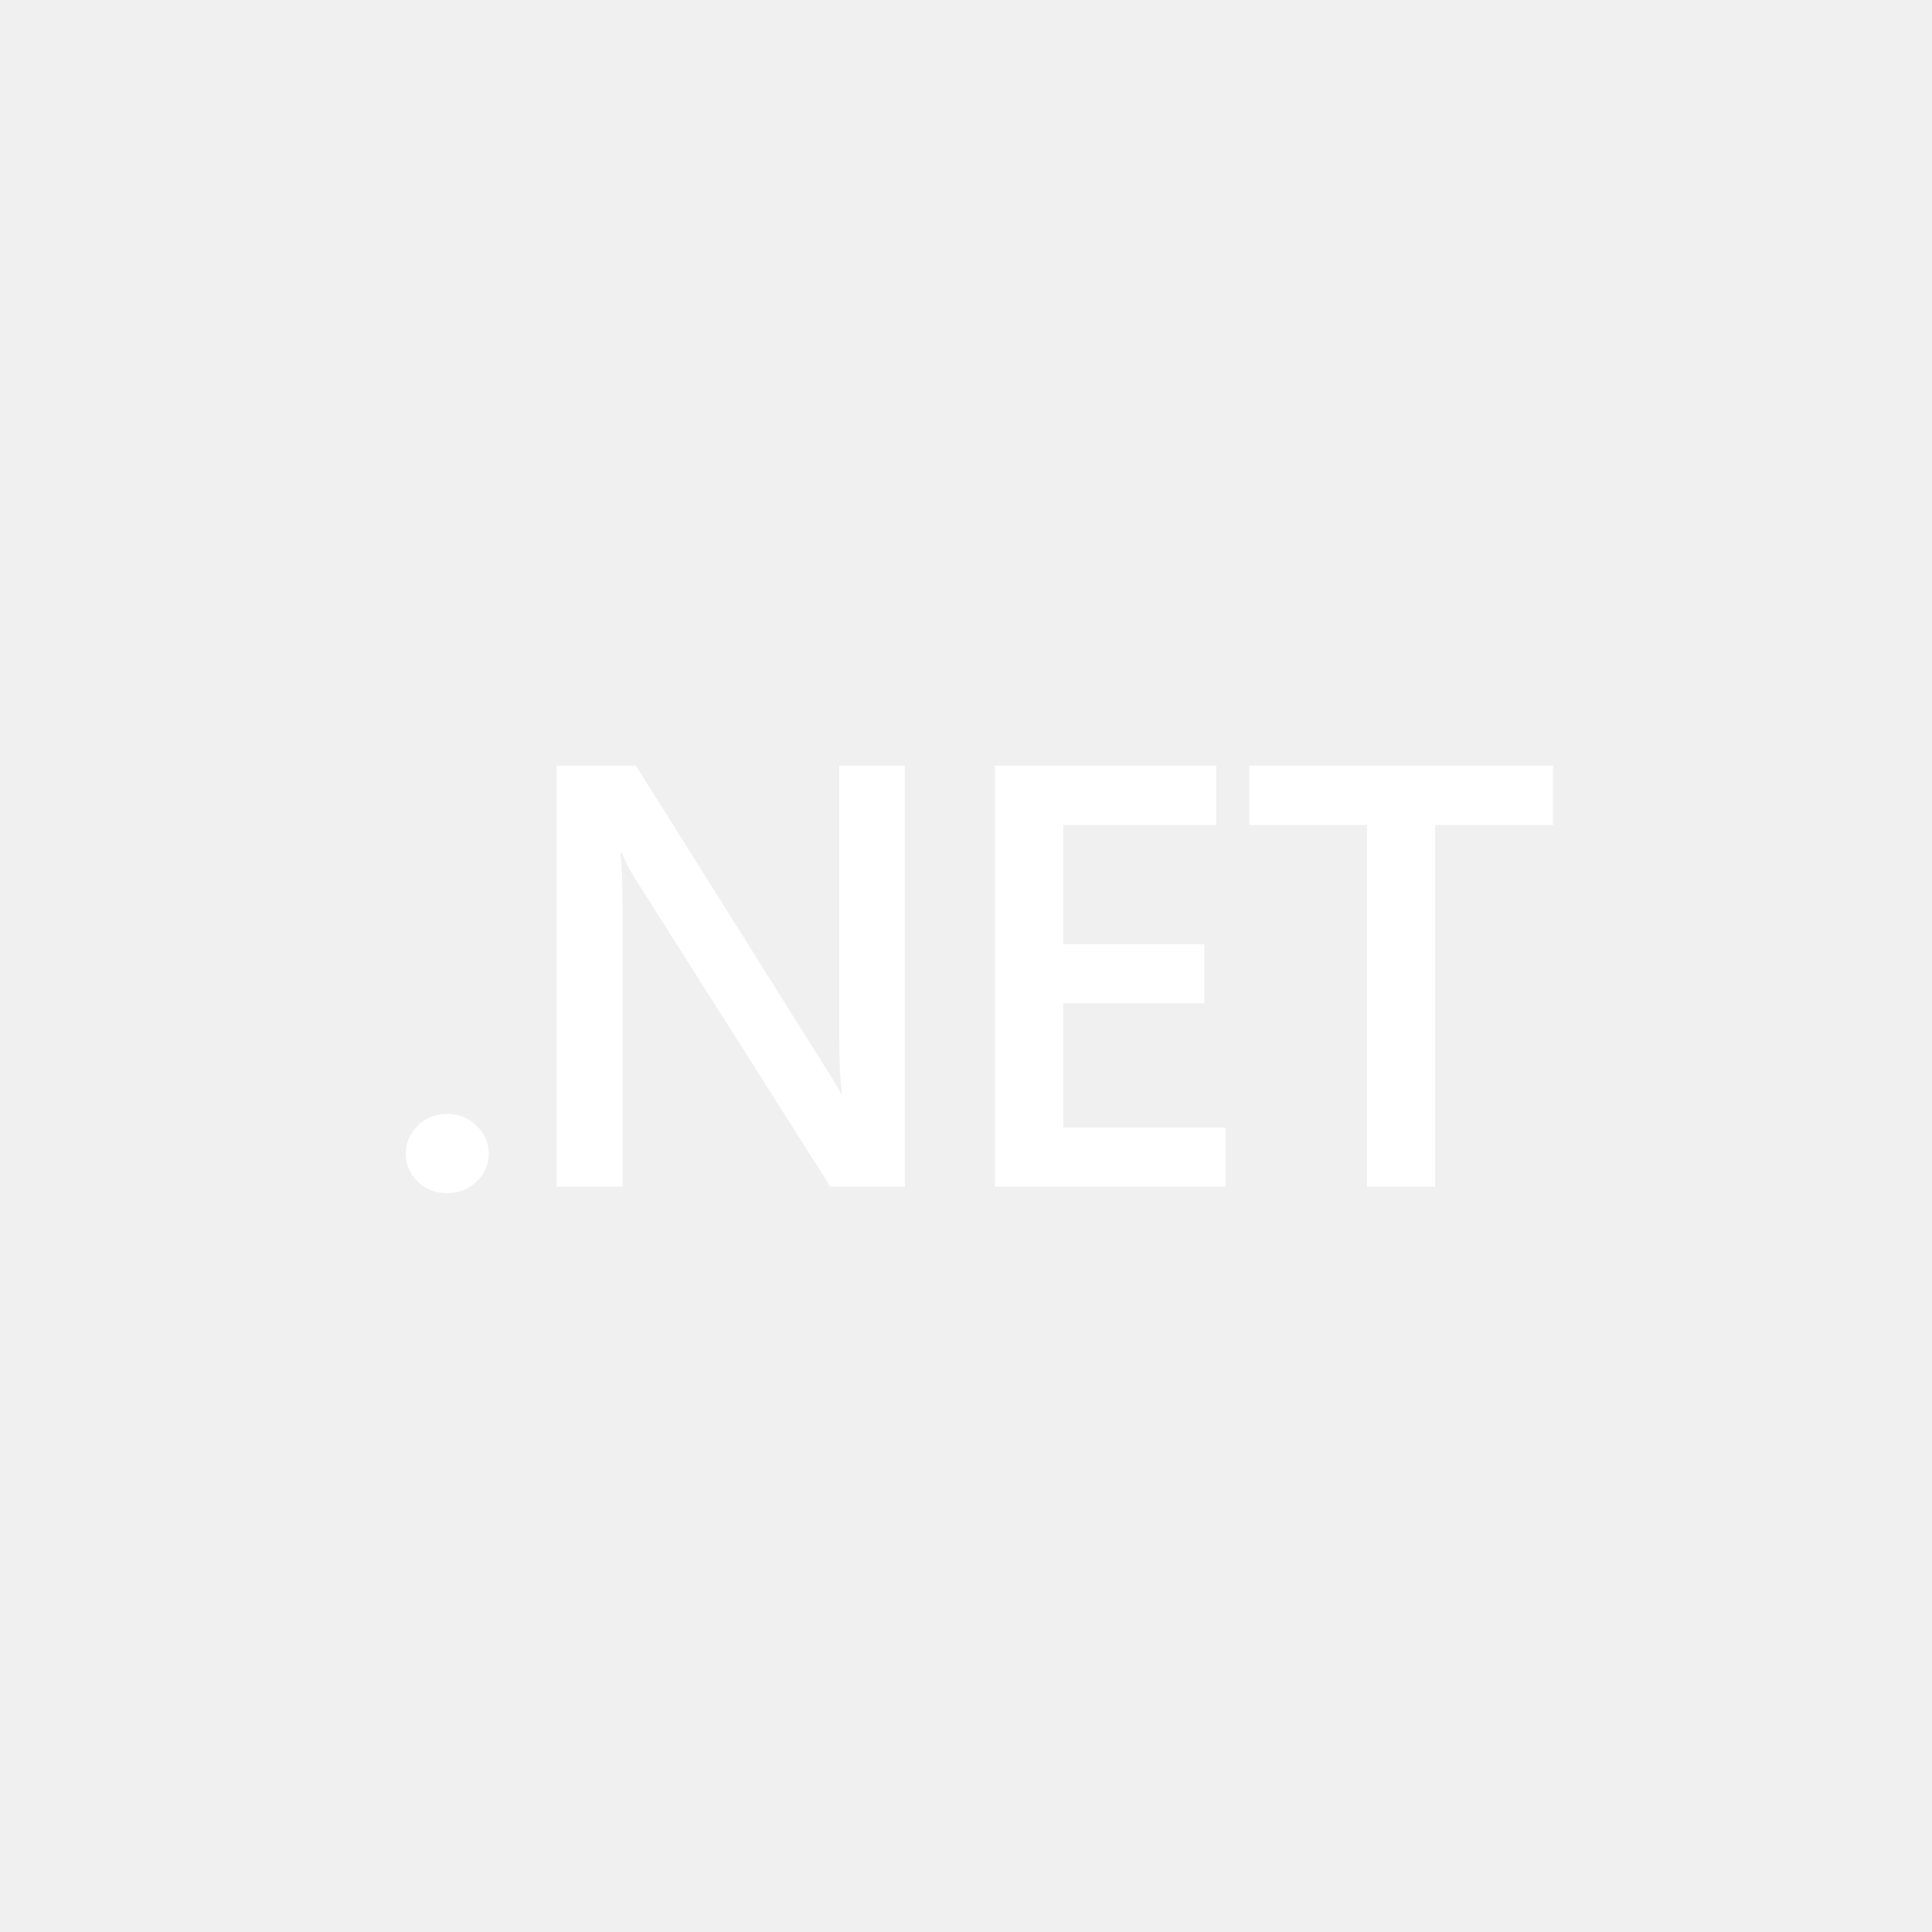
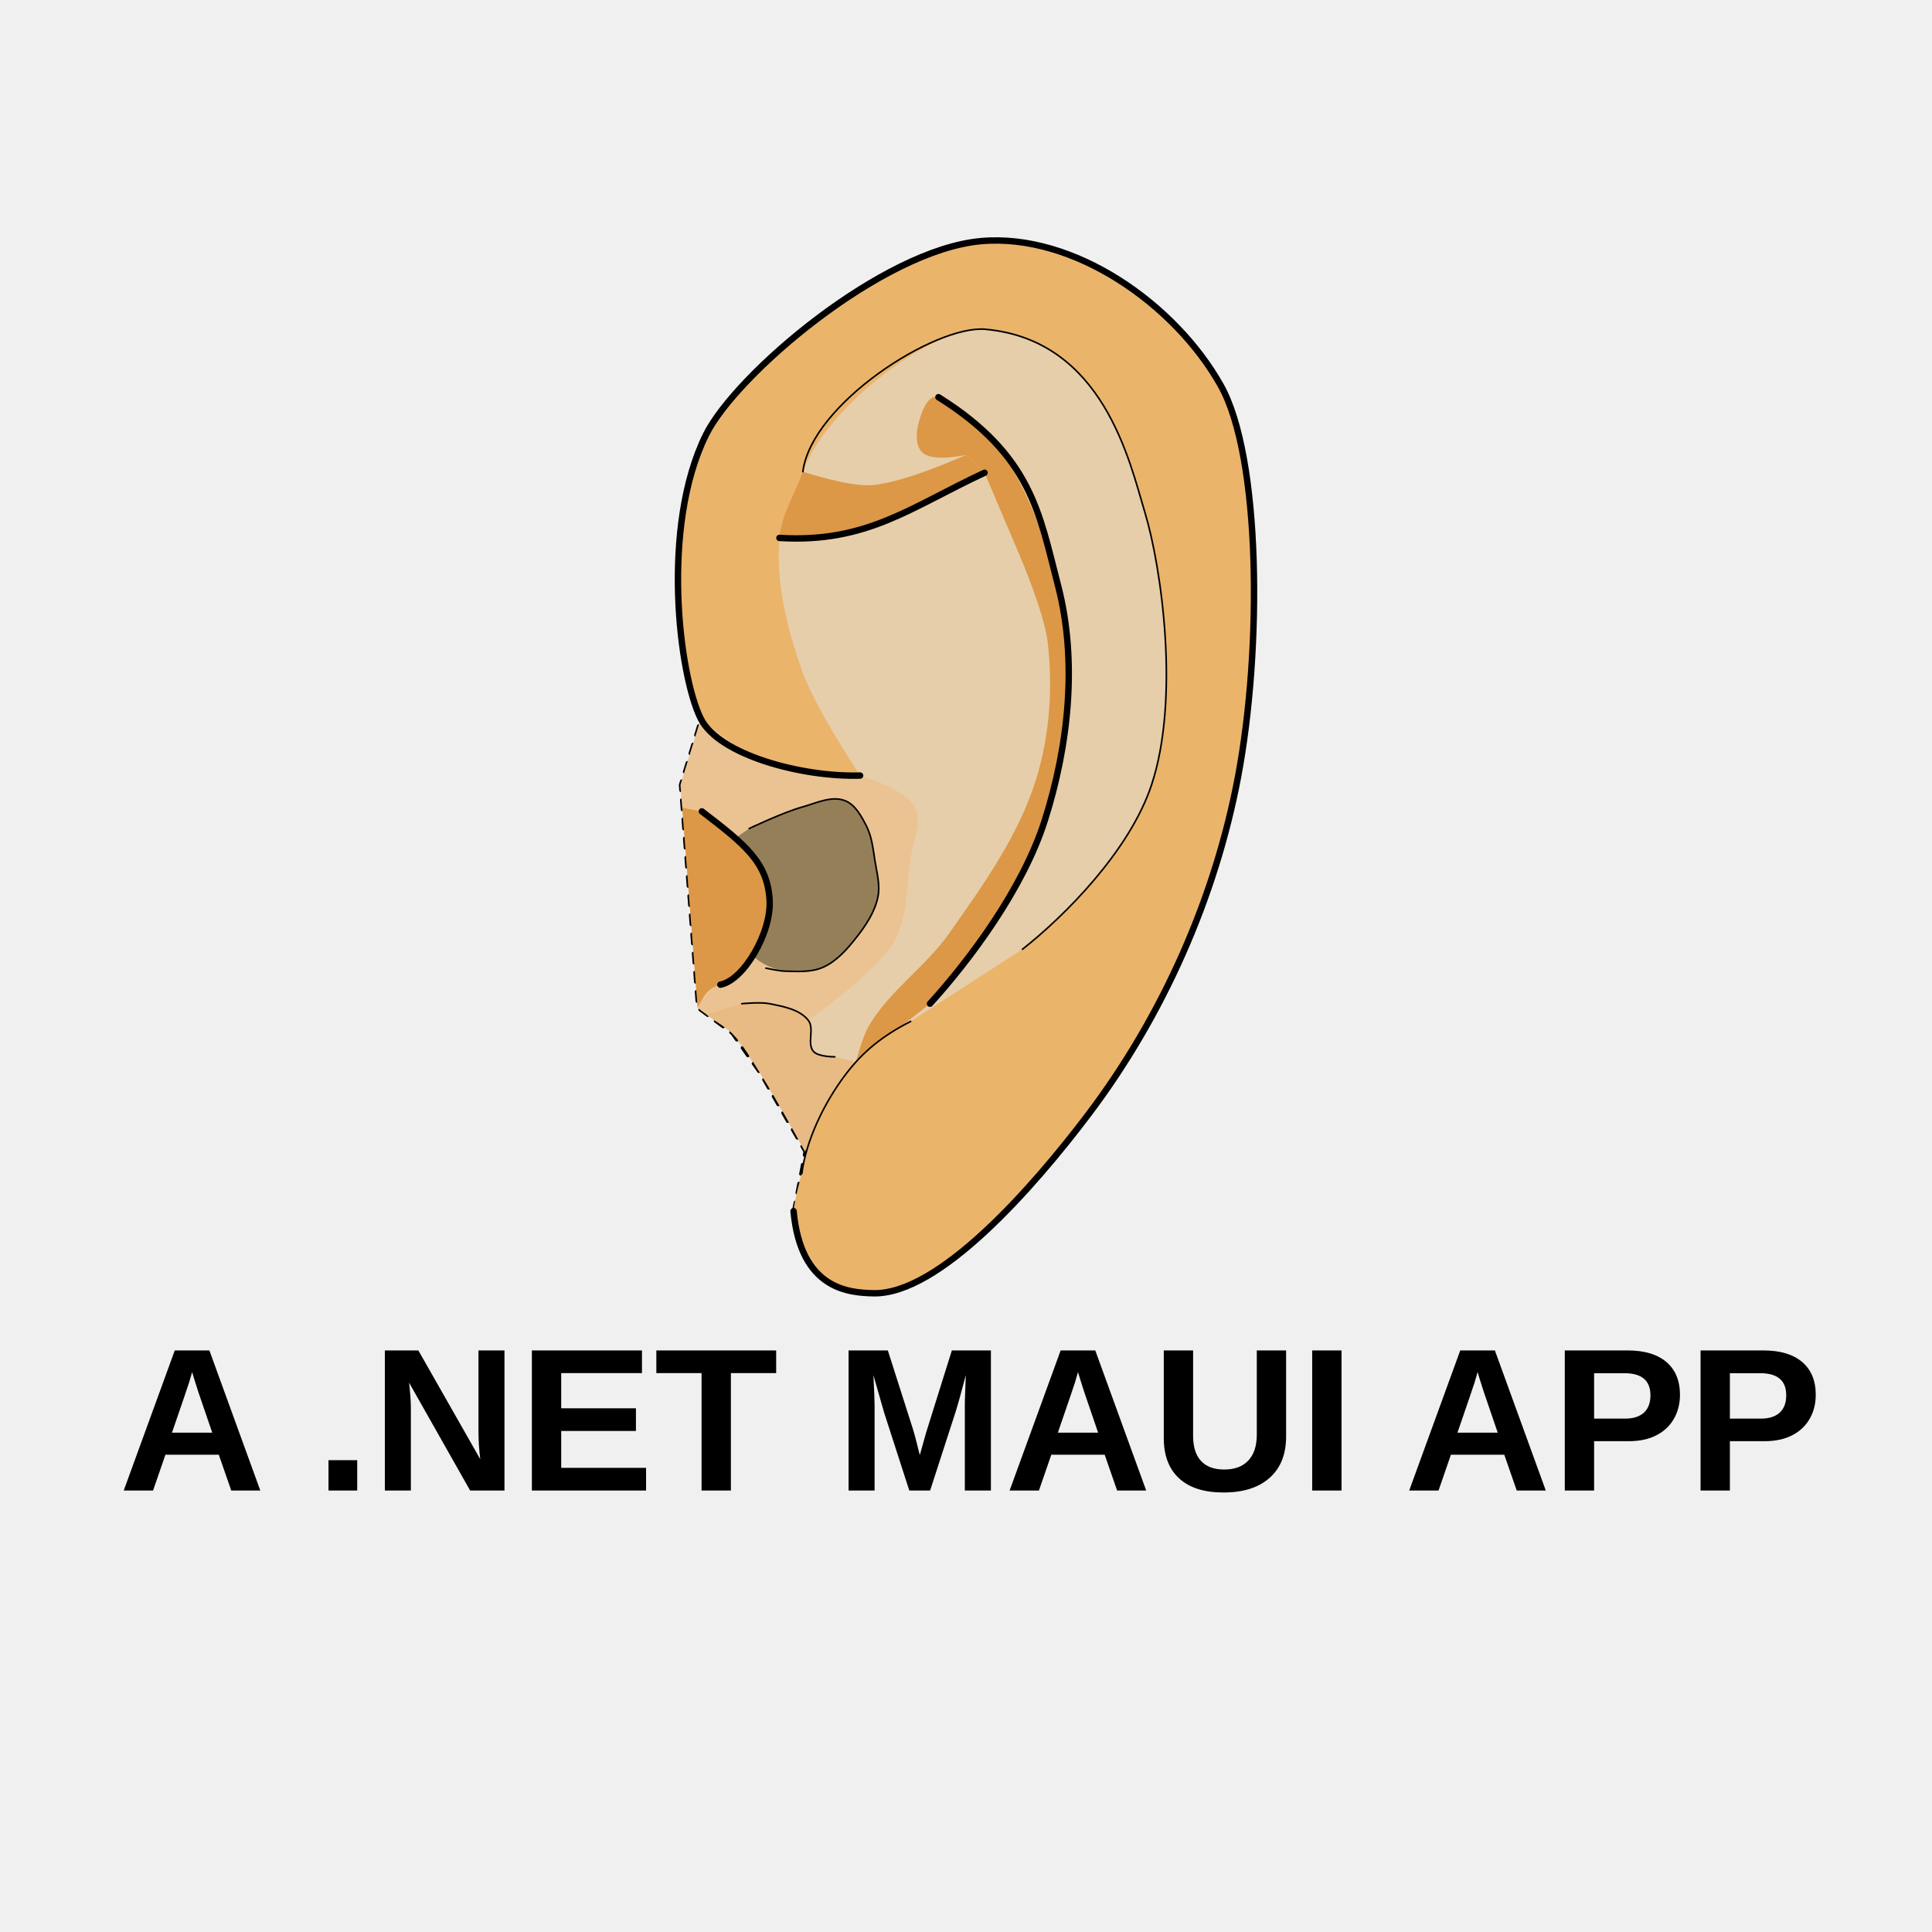
- <svg xmlns="http://www.w3.org/2000/svg" width="456" height="456" viewBox="0 0 456 456" version="1.1" xml:space="preserve" style="fill-rule:evenodd;clip-rule:evenodd;stroke-linejoin:round;stroke-miterlimit:2;">
-   <path d="m 105.5,281.609 c -2.703,0 -5.001,-0.9 -6.893,-2.702 -1.892,-1.848 -2.838,-4.042 -2.838,-6.582 0,-2.587 0.946,-4.804 2.838,-6.652 1.892,-1.848 4.19,-2.772 6.893,-2.772 2.748,0 5.068,0.924 6.96,2.772 1.937,1.848 2.906,4.064 2.906,6.652 0,2.54 -0.968,4.734 -2.906,6.582 -1.892,1.802 -4.212,2.702 -6.96,2.702 z" style="fill:#ffffff;fill-rule:nonzero;stroke-width:0.838" />
-   <path d="M 213.561,280.084 H 195.99 L 149.7,207.054 c -1.171,-1.848 -2.14,-3.765 -2.906,-5.751 h -0.406 c 0.361,2.125 0.541,6.675 0.541,13.65 v 65.132 h -15.543 v -99.36 h 18.719 l 44.737,71.298 c 1.892,2.957 3.109,4.989 3.649,6.098 h 0.27 c -0.45,-2.632 -0.676,-7.09 -0.676,-13.373 v -64.023 h 15.476 z" style="fill:#ffffff;fill-rule:nonzero;stroke-width:0.838" />
-   <path d="m 289.251,280.084 h -54.401 v -99.36 h 52.238 v 13.997 h -36.154 v 28.131 h 33.316 v 13.927 h -33.316 v 29.378 h 38.316 z" style="fill:#ffffff;fill-rule:nonzero;stroke-width:0.838" />
-   <path d="M 366.565,194.721 H 338.722 v 85.363 h -16.084 v -85.363 h -27.775 v -13.997 h 71.701 z" style="fill:#ffffff;fill-rule:nonzero;stroke-width:0.838" />
+ <svg xmlns="http://www.w3.org/2000/svg" width="456" height="456" viewBox="0 0 456 456" version="1.1" xml:space="preserve" style="fill-rule:evenodd;clip-rule:evenodd;stroke-linejoin:round;stroke-miterlimit:2;" id="svg526">
+   <defs id="defs530" />
+   <path style="display:inline;fill:#e6ceaa;fill-opacity:1;stroke:#000000;stroke-width:0.756;stroke-linecap:round;stroke-linejoin:round;stroke-dasharray:2.268, 2.268;stroke-dashoffset:0;stroke-opacity:1" d="m 165.404,169.634 c -5.108,-10.179 -9.516,-45.316 1.221,-67.015 7.038,-14.223 41.546,-43.656 64.962,-45.711 21.894,-1.922 45.733,14.843 56.535,34.059 9.499,16.897 9.79,62.107 4.083,92.4 -5.366,28.484 -17.748,56.36 -35.178,79.47 -13.306,17.644 -35.443,42.757 -50.882,42.405 -5.671,-0.129 -17.142,-0.83 -18.845,-19.383 l 2.707,-14.033 -10.56,-18.448 -6.636,-9.461 -8.153,-6.019 -4.056,-52.638 4.8,-15.625" id="path1030-4" />
+   <path style="display:inline;fill:#69532c;fill-opacity:0.642;stroke:none;stroke-width:0.378;stroke-linecap:round;stroke-linejoin:round;stroke-dasharray:none;stroke-dashoffset:0;stroke-opacity:1" d="m 180.773,228.504 c 0,0 3.063,0.682 4.622,0.723 2.965,0.077 6.136,0.28 8.85,-0.92 3.204,-1.416 5.683,-4.243 7.852,-7.002 2.234,-2.842 4.372,-6.03 5.108,-9.574 0.577,-2.779 -0.231,-5.686 -0.682,-8.488 -0.451,-2.8 -0.727,-5.741 -2.015,-8.265 -1.2,-2.352 -2.662,-5.106 -5.129,-6.026 -3.201,-1.195 -6.833,0.647 -10.126,1.555 -4.312,1.189 -12.435,5.049 -12.435,5.049 l -3.296,2.241 -4.122,11.127 0.628,9.448 z" id="path3843-3" />
+   <path style="display:inline;fill:#dc9846;fill-opacity:1;stroke:none;stroke-width:0.756;stroke-linecap:round;stroke-linejoin:round;stroke-dasharray:none;stroke-opacity:1" d="m 170.027,232.405 c 5.476,-0.991 12.114,-12.316 11.621,-20.025 -0.56,-8.762 -5.563,-12.914 -15.996,-20.877 -1.377,-0.952 -2.94,-0.826 -4.631,-0.842 l 3.64,47.236 c 1.345,-2.387 1.939,-4.484 5.367,-5.491 z" id="path878-1" />
+   <path id="path296-7" style="display:inline;fill:#dc9846;fill-opacity:1;stroke:none;stroke-width:0.756;stroke-linecap:round;stroke-linejoin:round;stroke-dasharray:none;stroke-opacity:1" d="m 202.025,250.648 c 0,0 1.512,-5.88 3.022,-8.466 4.879,-8.356 13.435,-14.007 19.002,-21.917 8.049,-11.436 16.467,-23.199 20.573,-36.582 3.139,-10.233 3.888,-21.372 2.67,-32.009 -0.817,-7.134 -6.596,-20.498 -6.596,-20.498 l -8.316,-19.596 -4.38,-4.214 c 0,0 -7.676,1.775 -10.232,-0.498 -1.624,-1.444 -1.591,-4.319 -1.099,-6.44 0.622,-2.682 2.224,-7.55 4.829,-6.688 14.38,4.757 23.782,27.4 28.206,44.376 4.674,17.934 2.501,37.864 -3.109,55.525 -5.156,16.229 -17.838,33.085 -27.095,43.261 z" />
+   <path id="path1016-6" style="display:inline;fill:#dc9846;fill-opacity:1;stroke:none;stroke-width:0.756;stroke-linecap:round;stroke-linejoin:round;stroke-dasharray:none;stroke-opacity:1" d="m 183.964,126.965 c 16.563,2.68 30.977,-7.272 48.416,-15.386 l -4.38,-4.214 c 0,0 -14.692,6.727 -22.57,7.158 -5.407,0.296 -15.93,-3.194 -15.93,-3.194 0,0 -9.966,14.919 -5.536,15.635 z" />
+   <path id="path1365" style="display:inline;fill:#ebb46b;fill-opacity:1;stroke:none;stroke-width:0.756;stroke-linecap:round;stroke-linejoin:round;stroke-dasharray:none;stroke-dashoffset:0;stroke-opacity:1" d="m 203.006,183.051 c 0,0 -10.625,-15.921 -13.754,-24.867 -3.483,-9.96 -6.197,-20.703 -5.288,-31.219 0.476,-5.511 3.656,-10.436 5.536,-15.635 5.64,-15.593 31.231,-34.704 43.128,-33.608 27.856,2.566 34.021,31.404 37.592,43.204 3.927,12.976 8.324,43.982 1.57,64.333 -5.184,15.622 -20.599,31.028 -30.466,38.789 L 214.941,241.078 c -6.66,3.395 -11.219,7.125 -15.187,12.299 -5.234,6.826 -9.502,15.797 -10.502,23.595 0,0 -1.696,5.865 -1.951,8.887 -0.985,11.678 8.934,19.881 18.845,19.383 15.439,0.353 37.575,-24.761 50.882,-42.405 17.429,-23.11 29.812,-50.987 35.178,-79.47 5.707,-30.293 5.416,-75.504 -4.083,-92.4 C 277.32,71.75 253.481,54.986 231.588,56.908 208.172,58.963 173.663,88.396 166.625,102.619 c -10.737,21.7 -6.329,56.836 -1.221,67.015 4.296,8.562 23.848,13.825 37.602,13.417" />
+   <path style="display:inline;fill:#ebc393;fill-opacity:1;stroke:none;stroke-width:0.378;stroke-linecap:round;stroke-linejoin:round" d="m 165.404,169.634 -4.8,15.625 0.416,5.402 4.631,0.842 7.869,6.293 c 0,0 2.125,-1.614 3.296,-2.241 3.946,-2.112 8.124,-3.86 12.435,-5.049 3.293,-0.908 6.926,-2.75 10.126,-1.555 2.467,0.921 3.929,3.675 5.129,6.026 1.288,2.524 1.564,5.465 2.015,8.265 0.451,2.802 1.26,5.709 0.682,8.488 -0.736,3.544 -3.043,6.606 -5.108,9.574 -1.04,1.495 -2.262,2.88 -3.624,4.087 -1.282,1.135 -2.623,2.323 -4.227,2.915 -2.784,1.028 -5.92,1.378 -8.85,0.92 -4.622,-0.723 -7.251,-3.202 -7.251,-3.202 0,0 -5.668,5.649 -8.116,6.38 -3.334,0.996 -5.367,5.491 -5.367,5.491 l 4.077,3.01 c 0,0 3.943,-3.311 6.343,-4.005 2.112,-0.611 4.441,-0.445 6.594,0 3.236,0.668 9.107,3.928 9.107,3.928 0,0 8.961,-6.483 12.915,-10.326 2.885,-2.804 6.087,-5.568 7.807,-9.211 2.734,-5.789 2.595,-12.557 3.438,-18.908 0.522,-3.938 2.836,-8.357 0.999,-11.876 -2.308,-4.421 -12.935,-7.455 -12.935,-7.455 0,0 -13.916,0.232 -20.339,-2.051 -6.487,-2.306 -17.263,-11.366 -17.263,-11.366 z" id="path1510" />
+   <path style="display:inline;fill:#e8bb85;fill-opacity:1;stroke:none;stroke-width:0.378;stroke-linecap:round;stroke-linejoin:round" d="m 168.737,240.906 c 0,0 2.896,1.8 4.077,3.01 2.689,2.755 4.571,6.208 6.636,9.461 3.798,5.981 10.56,18.448 10.56,18.448 0,0 2.918,-7.489 4.887,-10.975 2.042,-3.613 7.129,-10.203 7.129,-10.203 0,0 -3.326,-0.81 -4.989,-1.215 -1.663,-0.405 -3.821,0.04 -4.989,-1.215 -1.7,-1.826 0.126,-5.317 -1.266,-7.389 -1.035,-1.54 -3.01,-2.229 -4.723,-2.932 -1.387,-0.569 -2.895,-0.829 -4.384,-0.996 -2.184,-0.245 -6.594,0 -6.594,0 l -8.382,2.501 z" id="path1730" />
+   <path style="display:inline;fill:#000080;fill-opacity:0;stroke:#000000;stroke-width:1.512;stroke-linecap:round;stroke-linejoin:round;stroke-dasharray:none;stroke-opacity:1" d="m 165.652,191.503 c 10.433,7.963 15.436,12.115 15.996,20.877 0.493,7.71 -6.145,19.034 -11.621,20.025" id="path878" />
+   <path style="display:inline;fill:#000080;fill-opacity:0;stroke:#000000;stroke-width:1.512;stroke-linecap:round;stroke-linejoin:round;stroke-dasharray:none;stroke-opacity:1" d="m 203.006,183.051 c -13.754,0.408 -33.305,-4.855 -37.602,-13.417 -5.108,-10.179 -9.516,-45.316 1.221,-67.015 7.038,-14.223 41.546,-43.656 64.962,-45.711 21.894,-1.922 45.733,14.843 56.535,34.059 9.499,16.897 9.79,62.107 4.083,92.4 -5.366,28.484 -17.748,56.36 -35.178,79.47 -13.306,17.644 -35.443,42.757 -50.882,42.405 -5.671,-0.129 -17.143,-0.83 -18.845,-19.383" id="path1030" />
+   <path style="display:inline;fill:#000080;fill-opacity:0;stroke:#000000;stroke-width:1.512;stroke-linecap:round;stroke-linejoin:round;stroke-dasharray:none;stroke-opacity:1" d="m 221.497,93.739 c 22.001,13.807 23.782,27.4 28.206,44.376 4.674,17.934 2.501,37.864 -3.109,55.525 -5.156,16.229 -17.838,33.085 -27.095,43.261" id="path296" />
+   <path style="display:inline;fill:#000080;fill-opacity:0;stroke:#000000;stroke-width:1.512;stroke-linecap:round;stroke-linejoin:round;stroke-dasharray:none;stroke-opacity:1" d="m 183.964,126.965 c 20.679,1.253 30.977,-7.272 48.416,-15.386" id="path1016" />
+   <path style="display:inline;fill:#000080;fill-opacity:0;stroke:#000000;stroke-width:0.378;stroke-linecap:round;stroke-linejoin:round;stroke-dasharray:none;stroke-opacity:1" d="m 189.5,111.33 c 1.98,-15.933 31.231,-34.704 43.128,-33.608 27.856,2.566 34.021,31.404 37.592,43.204 3.927,12.976 8.324,43.982 1.57,64.333 -5.184,15.622 -20.599,31.028 -30.466,38.789" id="path1033" />
+   <path style="display:inline;fill:#000080;fill-opacity:0;stroke:#000000;stroke-width:0.378;stroke-linecap:round;stroke-linejoin:round;stroke-dasharray:none;stroke-opacity:1" d="m 189.252,276.971 c 0.999,-7.798 5.267,-16.769 10.502,-23.595 3.968,-5.174 8.527,-8.904 15.187,-12.299" id="path2772" />
+   <path style="display:inline;fill:none;fill-opacity:1;stroke:#000000;stroke-width:0.378;stroke-linecap:round;stroke-linejoin:round;stroke-dasharray:none;stroke-dashoffset:0;stroke-opacity:1" d="m 176.817,195.556 c 0,0 8.124,-3.86 12.435,-5.049 3.293,-0.908 6.926,-2.75 10.126,-1.555 2.467,0.921 3.929,3.675 5.129,6.026 1.288,2.524 1.564,5.465 2.015,8.265 0.451,2.802 1.26,5.709 0.682,8.488 -0.736,3.544 -2.874,6.732 -5.108,9.574 -2.169,2.759 -4.648,5.586 -7.852,7.002 -2.715,1.2 -5.886,0.996 -8.85,0.92 -1.559,-0.04 -4.622,-0.723 -4.622,-0.723" id="path3843" />
+   <path style="display:inline;fill:none;fill-opacity:1;stroke:#000000;stroke-width:0.378;stroke-linecap:round;stroke-linejoin:round;stroke-opacity:1" d="m 197.036,249.433 c 0,0 -3.821,0.04 -4.989,-1.215 -1.7,-1.826 0.275,-5.427 -1.266,-7.389 -2.046,-2.605 -5.871,-3.26 -9.107,-3.928 -2.153,-0.445 -6.594,0 -6.594,0" id="path1239" />
+   <text xml:space="preserve" style="font-size:48.05px;clip-rule:evenodd;fill:#000000;fill-opacity:1;fill-rule:evenodd;stroke-width:0.563;stroke-linejoin:round;stroke-miterlimit:2" x="28" y="351.794" id="text228-5">
+     <tspan id="tspan226-4" x="28" y="351.794" style="font-style:normal;font-variant:normal;font-weight:bold;font-stretch:normal;font-size:48.05px;font-family:Arial;-inkscape-font-specification:'Arial Bold';fill:#000000;fill-opacity:1;stroke-width:0.563">A .NET MAUI APP</tspan>
+   </text>
</svg>
